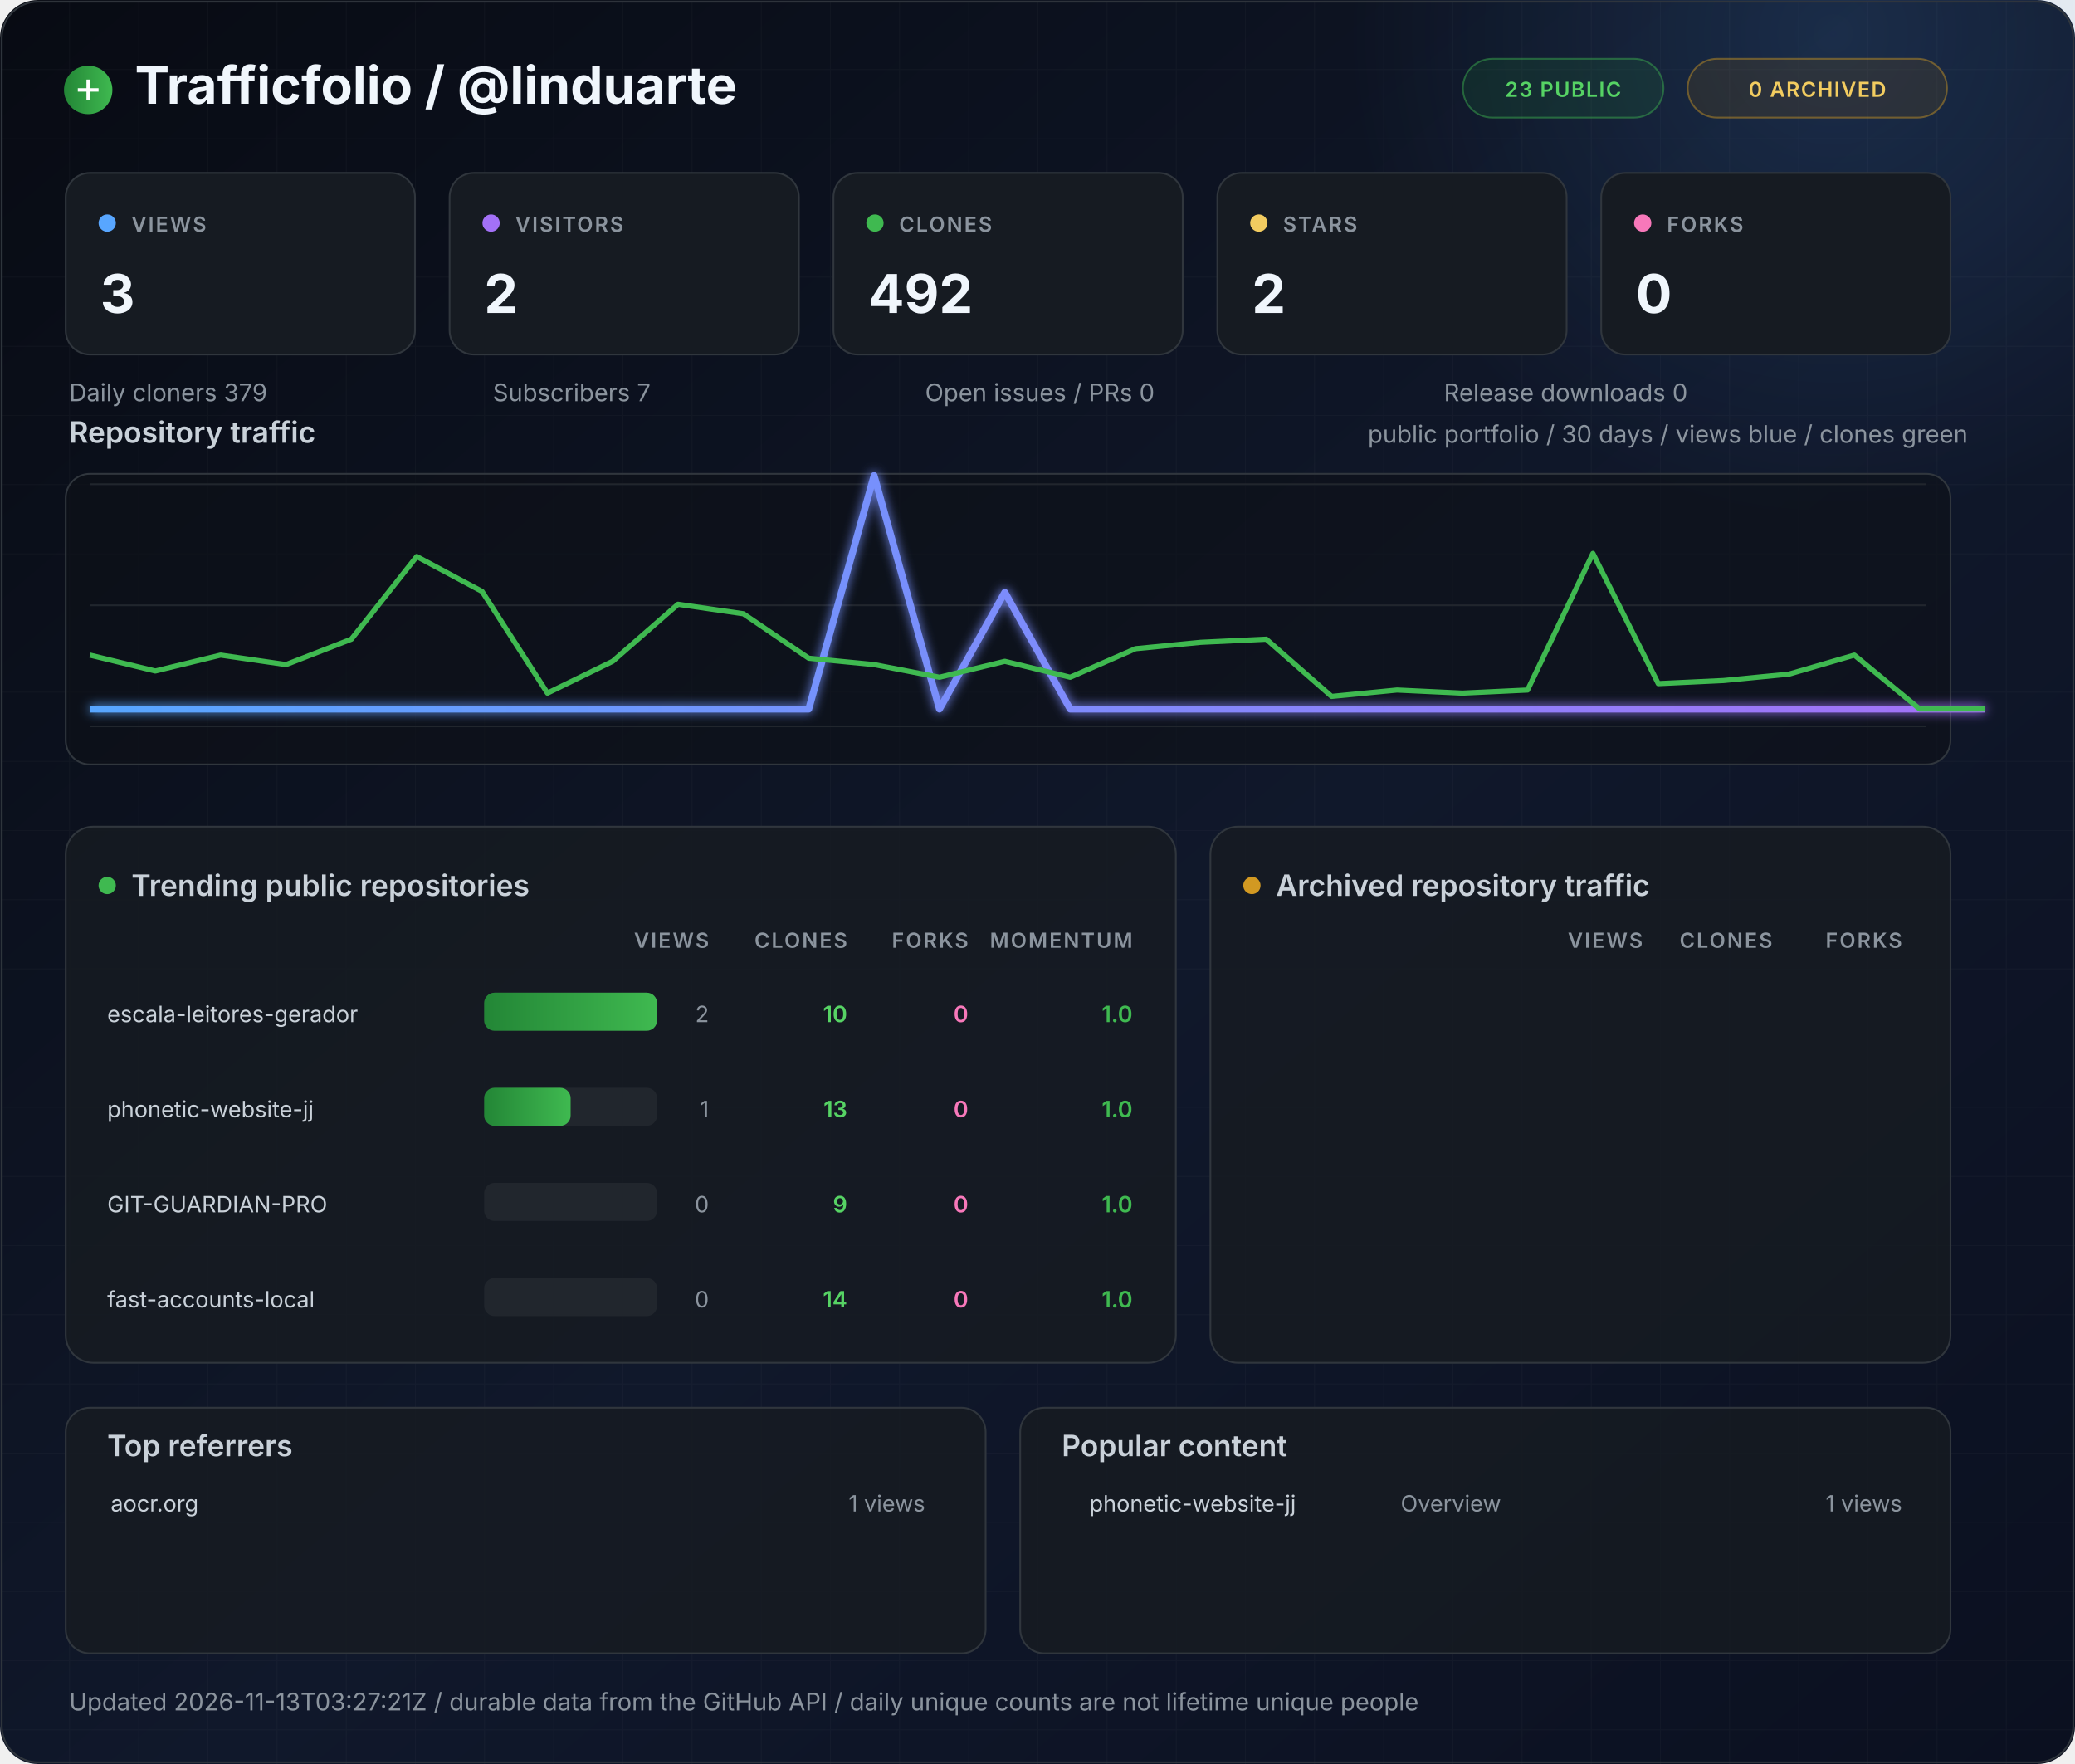
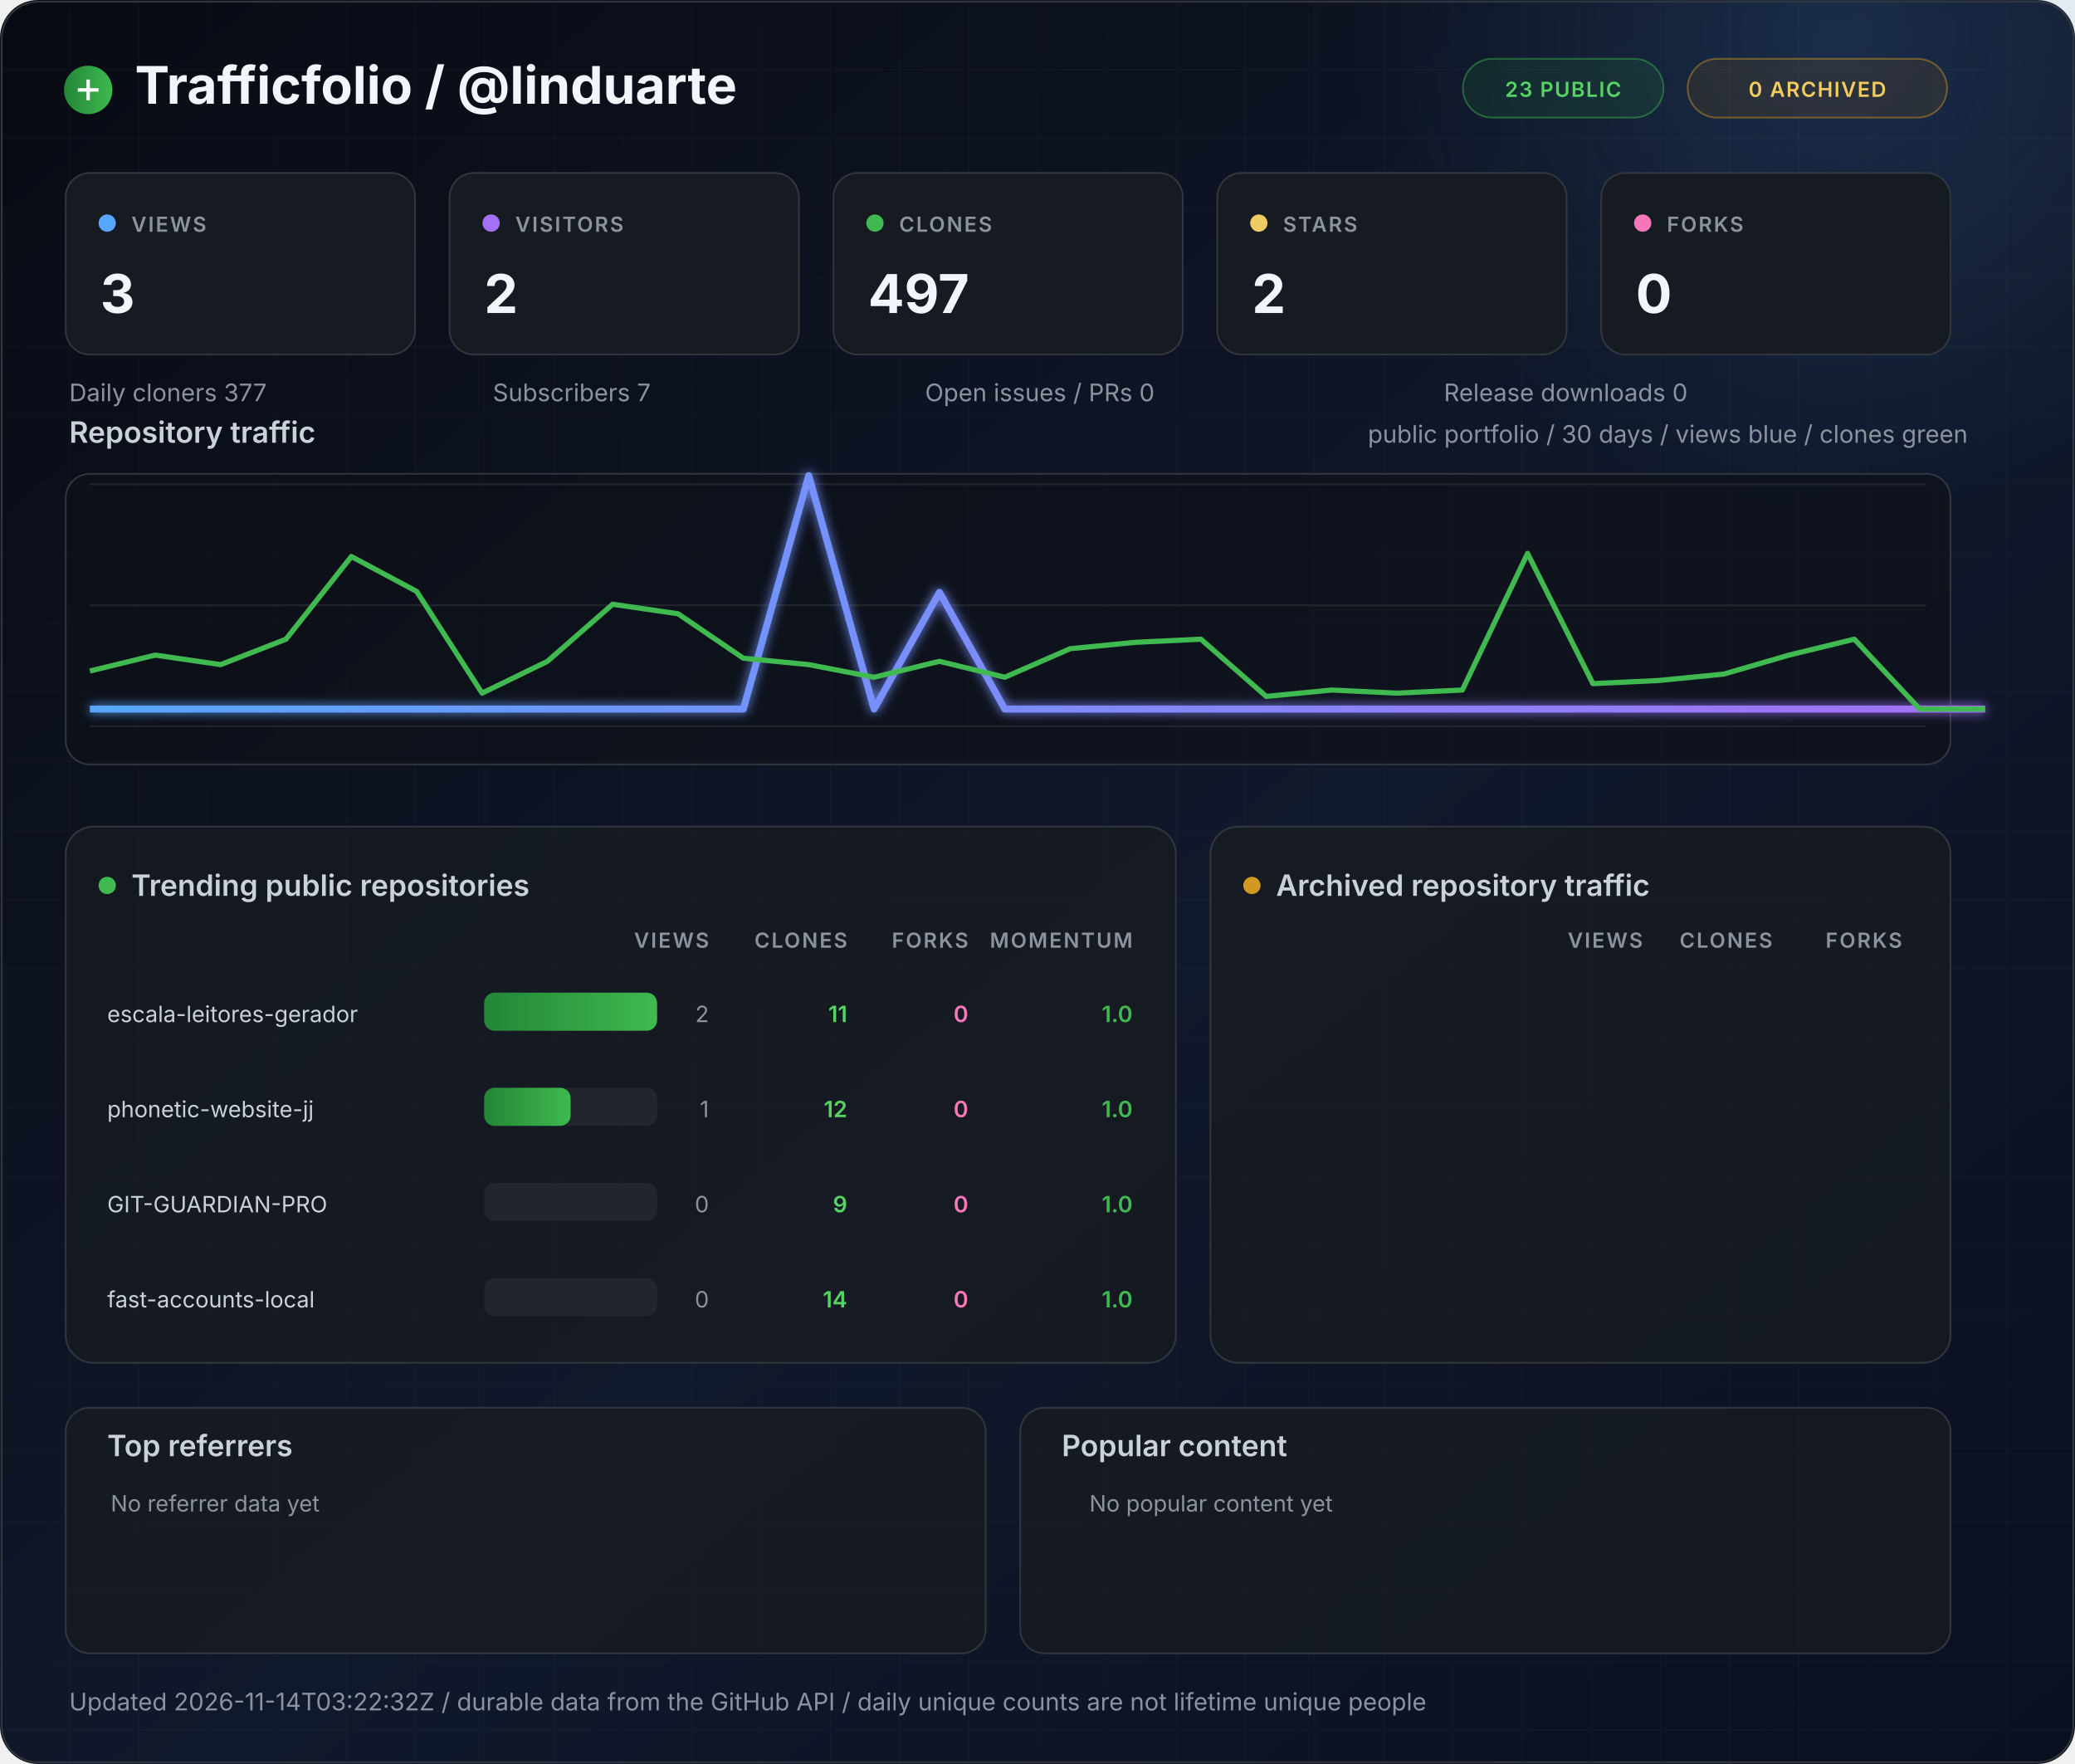
<svg xmlns="http://www.w3.org/2000/svg" width="1200" height="1020" viewBox="0 0 1200 1020" role="img" aria-label="Trafficfolio GitHub analytics dashboard for linduarte">
  <defs>
    <linearGradient id="bg" x1="0" y1="0" x2="1" y2="1">
      <stop stop-color="#080b13" />
      <stop offset=".55" stop-color="#10182b" />
      <stop offset="1" stop-color="#0b1020" />
    </linearGradient>
    <linearGradient id="line" x1="0" y1="0" x2="1" y2="0">
      <stop stop-color="#58a6ff" />
      <stop offset="1" stop-color="#a371f7" />
    </linearGradient>
    <linearGradient id="bar" x1="0" y1="0" x2="1" y2="0">
      <stop stop-color="#238636" />
      <stop offset="1" stop-color="#3fb950" />
    </linearGradient>
    <linearGradient id="archiveBar" x1="0" y1="0" x2="1" y2="0">
      <stop stop-color="#9e6a03" />
      <stop offset="1" stop-color="#f2cc60" />
    </linearGradient>
    <radialGradient id="ambient">
      <stop stop-color="#58a6ff" stop-opacity=".16" />
      <stop offset="1" stop-color="#58a6ff" stop-opacity="0" />
    </radialGradient>
    <pattern id="grid" width="40" height="40" patternUnits="userSpaceOnUse">
      <path d="M40 0H0V40" fill="none" stroke="#ffffff" stroke-opacity=".025" />
    </pattern>
    <filter id="glow">
      <feGaussianBlur stdDeviation="3" result="b" />
      <feMerge>
        <feMergeNode in="b" />
        <feMergeNode in="SourceGraphic" />
      </feMerge>
    </filter>
    <style>
    .title{font:750 30px -apple-system,BlinkMacSystemFont,"Segoe UI",sans-serif;fill:#f0f6fc}
    .subtitle{font:14px -apple-system,BlinkMacSystemFont,"Segoe UI",sans-serif;fill:#8b949e}
    .label{font:600 12px -apple-system,BlinkMacSystemFont,"Segoe UI",sans-serif;fill:#8b949e;letter-spacing:1px}
    .metric{font:700 31px -apple-system,BlinkMacSystemFont,"Segoe UI",sans-serif;fill:#f0f6fc}
    .section{font:600 17px -apple-system,BlinkMacSystemFont,"Segoe UI",sans-serif;fill:#c9d1d9}
    .repo,.value,.trend,.archive,.clone,.fork{font:13px -apple-system,BlinkMacSystemFont,"Segoe UI",sans-serif;fill:#c9d1d9}
    .value{fill:#8b949e} .trend{fill:#3fb950;font-weight:600} .archive{fill:#d29922}
    .clone{fill:#56d364;font-weight:600} .fork{fill:#f778ba;font-weight:600}
    .pill{font:600 12px -apple-system,BlinkMacSystemFont,"Segoe UI",sans-serif;letter-spacing:.7px}
  </style>
  </defs>
  <rect width="1200" height="1020" rx="22" fill="url(#bg)" />
  <rect width="1200" height="1020" rx="22" fill="url(#grid)" />
  <circle cx="1060" cy="20" r="280" fill="url(#ambient)" />
  <rect x="1" y="1" width="1198" height="1018" rx="21" fill="none" stroke="#30363d" />
  <circle cx="51" cy="52" r="14" fill="url(#bar)" />
  <path d="M45 52h12M51 46v12" stroke="#fff" stroke-width="2" />
  <text x="78" y="60" class="title">Trafficfolio / @linduarte</text>
  <rect x="846" y="34" width="116" height="34" rx="17" fill="#238636" fill-opacity=".16" stroke="#3fb950" stroke-opacity=".45" />
  <text x="904" y="56" text-anchor="middle" class="pill" fill="#56d364">23 PUBLIC</text>
  <rect x="976" y="34" width="150" height="34" rx="17" fill="#9e6a03" fill-opacity=".14" stroke="#d29922" stroke-opacity=".45" />
  <text x="1051" y="56" text-anchor="middle" class="pill" fill="#f2cc60">0 ARCHIVED</text>
  <rect x="38" y="100" width="202" height="105" rx="14" fill="#161b22" stroke="#30363d" />
  <circle cx="62" cy="129" r="5" fill="#58a6ff" />
  <text x="76" y="134" class="label">VIEWS</text>
  <text x="58" y="181" class="metric">3</text>
  <rect x="260" y="100" width="202" height="105" rx="14" fill="#161b22" stroke="#30363d" />
  <circle cx="284" cy="129" r="5" fill="#a371f7" />
  <text x="298" y="134" class="label">VISITORS</text>
  <text x="280" y="181" class="metric">2</text>
  <rect x="482" y="100" width="202" height="105" rx="14" fill="#161b22" stroke="#30363d" />
  <circle cx="506" cy="129" r="5" fill="#3fb950" />
  <text x="520" y="134" class="label">CLONES</text>
-   <text x="502" y="181" class="metric">492</text>
+   <text x="502" y="181" class="metric">497</text>
  <rect x="704" y="100" width="202" height="105" rx="14" fill="#161b22" stroke="#30363d" />
  <circle cx="728" cy="129" r="5" fill="#f2cc60" />
  <text x="742" y="134" class="label">STARS</text>
  <text x="724" y="181" class="metric">2</text>
  <rect x="926" y="100" width="202" height="105" rx="14" fill="#161b22" stroke="#30363d" />
  <circle cx="950" cy="129" r="5" fill="#f778ba" />
  <text x="964" y="134" class="label">FORKS</text>
  <text x="946" y="181" class="metric">0</text>
-   <text x="40" y="232" class="subtitle">Daily cloners 379</text>
+   <text x="40" y="232" class="subtitle">Daily cloners 377</text>
  <text x="285" y="232" class="subtitle">Subscribers 7</text>
  <text x="535" y="232" class="subtitle">Open issues / PRs 0</text>
  <text x="835" y="232" class="subtitle">Release downloads 0</text>
  <text x="40" y="256" class="section">Repository traffic</text>
  <text x="1138" y="256" text-anchor="end" class="subtitle">public portfolio / 30 days / views blue / clones green</text>
  <rect x="38" y="274" width="1090" height="168" rx="14" fill="#0d1117" fill-opacity=".62" stroke="#30363d" />
  <line x1="52" y1="420" x2="1114" y2="420" stroke="#21262d" />
  <line x1="52" y1="350" x2="1114" y2="350" stroke="#21262d" />
  <line x1="52" y1="280" x2="1114" y2="280" stroke="#21262d" />
-   <polyline points="52.0,410.0 89.8,410.0 127.6,410.0 165.4,410.0 203.2,410.0 241.0,410.0 278.8,410.0 316.6,410.0 354.3,410.0 392.1,410.0 429.9,410.0 467.7,410.0 505.5,275.0 543.3,410.0 581.1,342.5 618.9,410.0 656.7,410.0 694.5,410.0 732.3,410.0 770.1,410.0 807.9,410.0 845.7,410.0 883.4,410.0 921.2,410.0 959.0,410.0 996.8,410.0 1034.6,410.0 1072.4,410.0 1110.2,410.0 1148.0,410.0" fill="none" stroke="url(#line)" stroke-width="4" stroke-linejoin="round" filter="url(#glow)" />
-   <polyline points="52.0,378.8 89.8,388.0 127.6,378.8 165.4,384.3 203.2,369.6 241.0,321.8 278.8,342.0 316.6,400.8 354.3,382.4 392.1,349.4 429.9,354.9 467.7,380.6 505.5,384.3 543.3,391.6 581.1,382.4 618.9,391.6 656.7,375.1 694.5,371.4 732.3,369.6 770.1,402.7 807.9,399.0 845.7,400.8 883.4,399.0 921.2,320.0 959.0,395.3 996.8,393.5 1034.6,389.8 1072.4,378.8 1110.2,410.0 1148.0,410.0" fill="none" stroke="#3fb950" stroke-width="3" stroke-linejoin="round" />
+   <polyline points="52.0,410.0 89.8,410.0 127.6,410.0 165.4,410.0 203.2,410.0 241.0,410.0 278.8,410.0 316.6,410.0 354.3,410.0 392.1,410.0 429.9,410.0 467.7,275.0 505.5,410.0 543.3,342.5 581.1,410.0 618.9,410.0 656.7,410.0 694.5,410.0 732.3,410.0 770.1,410.0 807.9,410.0 845.7,410.0 883.4,410.0 921.2,410.0 959.0,410.0 996.8,410.0 1034.6,410.0 1072.4,410.0 1110.2,410.0 1148.0,410.0" fill="none" stroke="url(#line)" stroke-width="4" stroke-linejoin="round" filter="url(#glow)" />
+   <polyline points="52.0,388.0 89.8,378.8 127.6,384.3 165.4,369.6 203.2,321.8 241.0,342.0 278.8,400.8 316.6,382.4 354.3,349.4 392.1,354.9 429.9,380.6 467.7,384.3 505.5,391.6 543.3,382.4 581.1,391.6 618.9,375.1 656.7,371.4 694.5,369.6 732.3,402.7 770.1,399.0 807.9,400.8 845.7,399.0 883.4,320.0 921.2,395.3 959.0,393.5 996.8,389.8 1034.6,378.8 1072.4,369.6 1110.2,410.0 1148.0,410.0" fill="none" stroke="#3fb950" stroke-width="3" stroke-linejoin="round" />
  <rect x="38" y="478" width="642" height="310" rx="16" fill="#161b22" fill-opacity=".82" stroke="#30363d" />
  <circle cx="62" cy="512" r="5" fill="#3fb950" />
  <text x="76" y="518" class="section">Trending public repositories</text>
  <text x="410" y="548" text-anchor="end" class="label">VIEWS</text>
  <text x="490" y="548" text-anchor="end" class="label">CLONES</text>
  <text x="560" y="548" text-anchor="end" class="label">FORKS</text>
  <text x="655" y="548" text-anchor="end" class="label">MOMENTUM</text>
  <text x="62" y="591" class="repo">escala-leitores-gerador</text>
  <rect x="280" y="574" width="100" height="22" rx="6" fill="#21262d" />
  <rect x="280" y="574" width="100" height="22" rx="6" fill="url(#bar)" />
  <text x="410" y="591" text-anchor="end" class="value">2</text>
-   <text x="490" y="591" text-anchor="end" class="clone">10</text>
+   <text x="490" y="591" text-anchor="end" class="clone">11</text>
  <text x="560" y="591" text-anchor="end" class="fork">0</text>
  <text x="655" y="591" text-anchor="end" class="trend">1.0</text>
  <text x="62" y="646" class="repo">phonetic-website-jj</text>
  <rect x="280" y="629" width="100" height="22" rx="6" fill="#21262d" />
  <rect x="280" y="629" width="50" height="22" rx="6" fill="url(#bar)" />
  <text x="410" y="646" text-anchor="end" class="value">1</text>
-   <text x="490" y="646" text-anchor="end" class="clone">13</text>
+   <text x="490" y="646" text-anchor="end" class="clone">12</text>
  <text x="560" y="646" text-anchor="end" class="fork">0</text>
  <text x="655" y="646" text-anchor="end" class="trend">1.0</text>
  <text x="62" y="701" class="repo">GIT-GUARDIAN-PRO</text>
  <rect x="280" y="684" width="100" height="22" rx="6" fill="#21262d" />
  <rect x="280" y="684" width="0" height="22" rx="6" fill="url(#bar)" />
  <text x="410" y="701" text-anchor="end" class="value">0</text>
  <text x="490" y="701" text-anchor="end" class="clone">9</text>
  <text x="560" y="701" text-anchor="end" class="fork">0</text>
  <text x="655" y="701" text-anchor="end" class="trend">1.0</text>
  <text x="62" y="756" class="repo">fast-accounts-local</text>
  <rect x="280" y="739" width="100" height="22" rx="6" fill="#21262d" />
  <rect x="280" y="739" width="0" height="22" rx="6" fill="url(#bar)" />
  <text x="410" y="756" text-anchor="end" class="value">0</text>
  <text x="490" y="756" text-anchor="end" class="clone">14</text>
  <text x="560" y="756" text-anchor="end" class="fork">0</text>
  <text x="655" y="756" text-anchor="end" class="trend">1.0</text>
  <rect x="700" y="478" width="428" height="310" rx="16" fill="#161b22" fill-opacity=".82" stroke="#30363d" />
  <circle cx="724" cy="512" r="5" fill="#d29922" />
  <text x="738" y="518" class="section">Archived repository traffic</text>
  <text x="950" y="548" text-anchor="end" class="label">VIEWS</text>
  <text x="1025" y="548" text-anchor="end" class="label">CLONES</text>
  <text x="1100" y="548" text-anchor="end" class="label">FORKS</text>
  <rect x="38" y="814" width="532" height="142" rx="14" fill="#161b22" fill-opacity=".82" stroke="#30363d" />
  <text x="62" y="842" class="section">Top referrers</text>
-   <text x="64" y="874" class="repo">aocr.org</text>
-   <text x="535" y="874" text-anchor="end" class="value">1 views</text>
+   <text x="64" y="874" class="value">No referrer data yet</text>
  <rect x="590" y="814" width="538" height="142" rx="14" fill="#161b22" fill-opacity=".82" stroke="#30363d" />
  <text x="614" y="842" class="section">Popular content</text>
-   <text x="630" y="874" class="repo">phonetic-website-jj</text>
-   <text x="810" y="874" class="value">Overview</text>
-   <text x="1100" y="874" text-anchor="end" class="value">1 views</text>
-   <text x="40" y="989" class="subtitle">Updated 2026-11-13T03:27:21Z / durable data from the GitHub API / daily unique counts are not lifetime unique people</text>
+   <text x="630" y="874" class="value">No popular content yet</text>
+   <text x="40" y="989" class="subtitle">Updated 2026-11-14T03:22:32Z / durable data from the GitHub API / daily unique counts are not lifetime unique people</text>
</svg>
